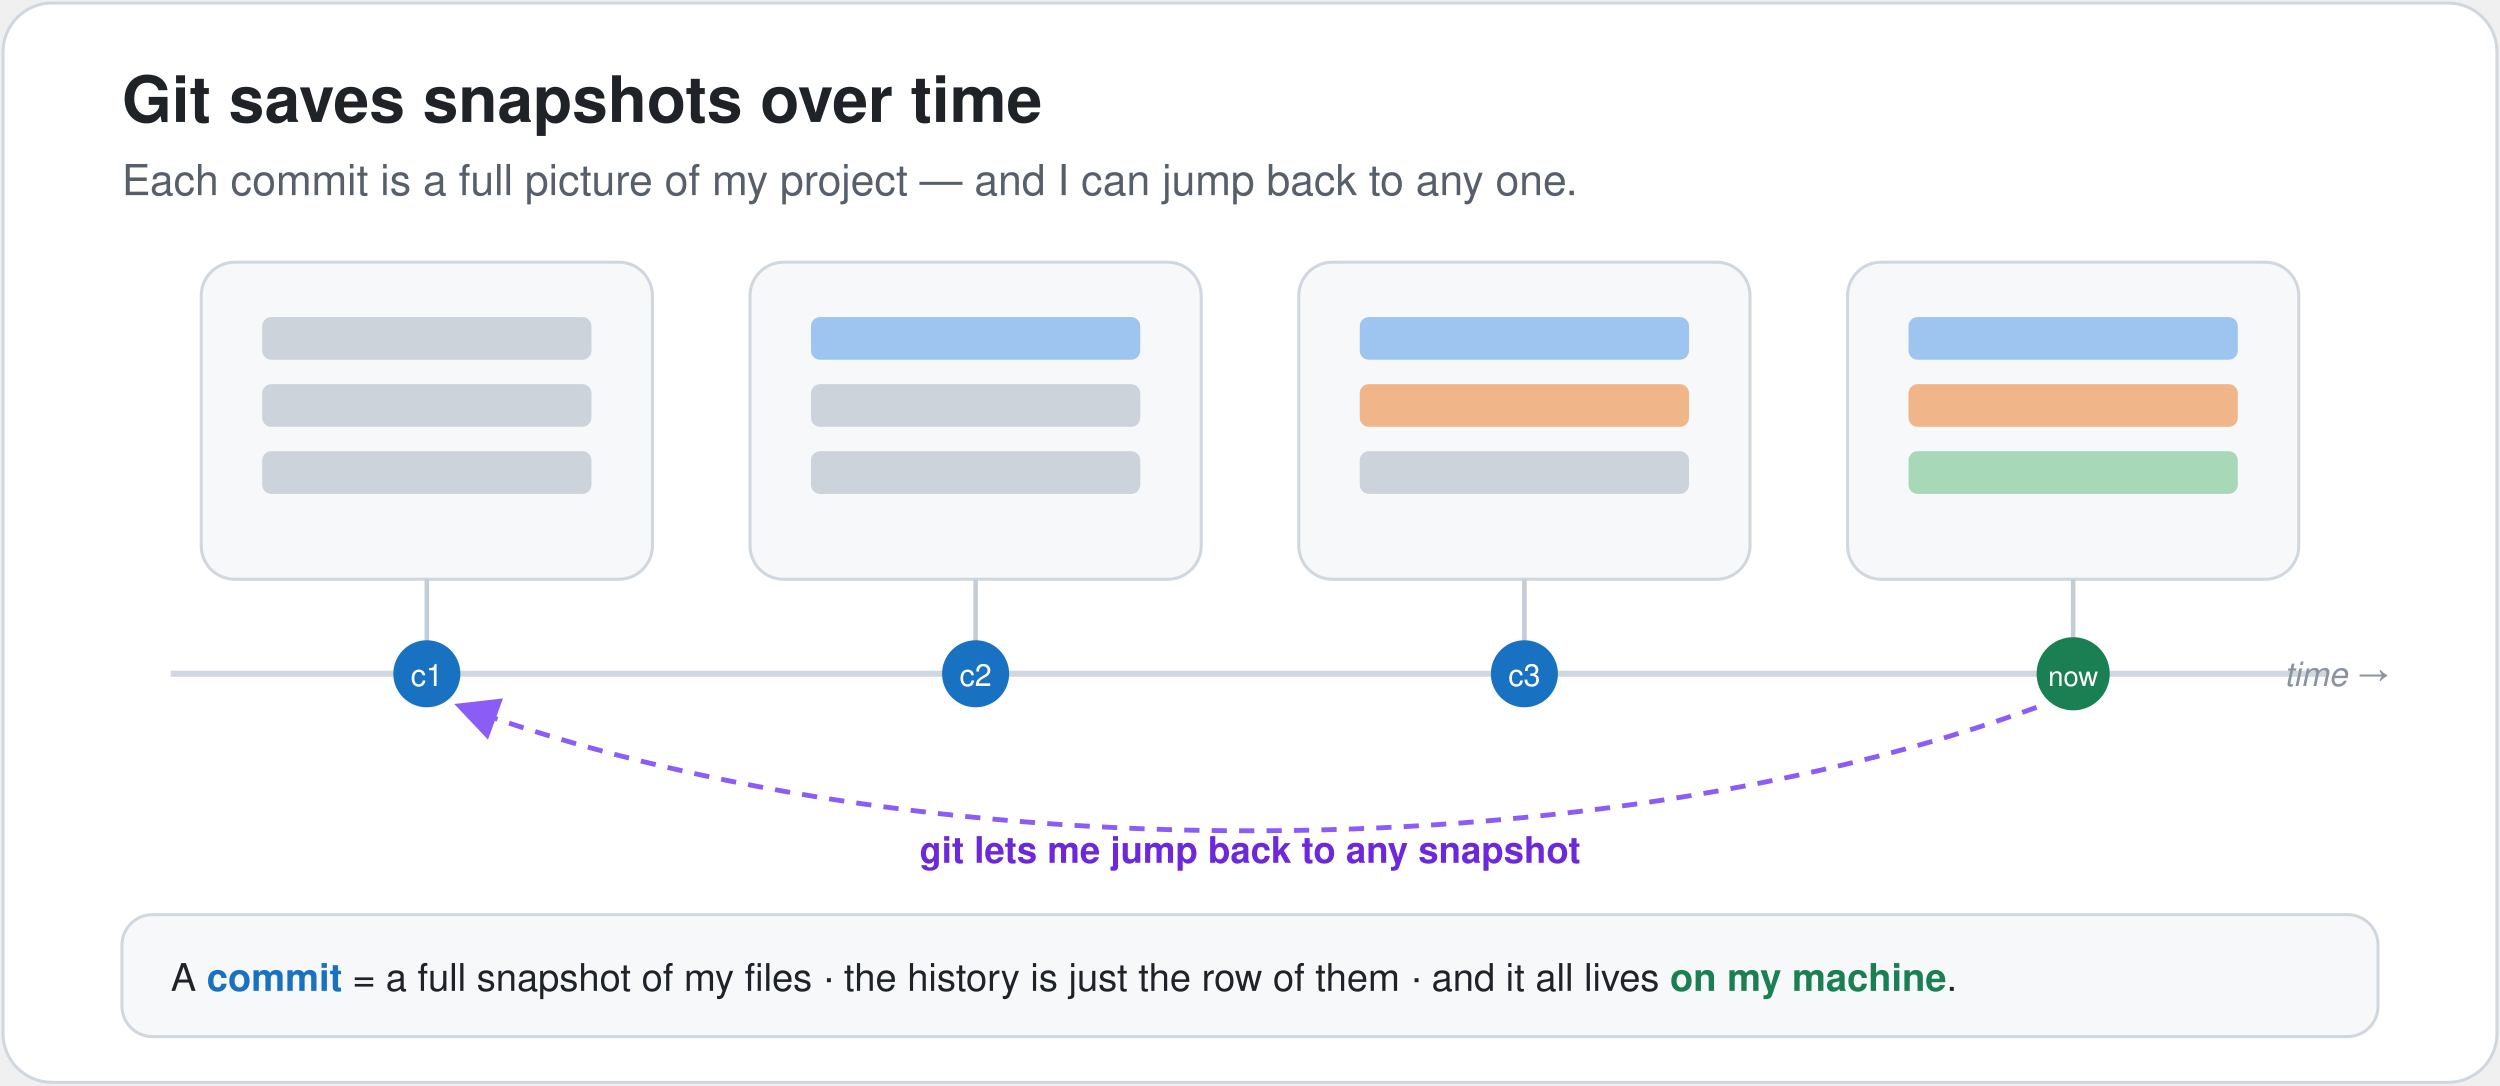
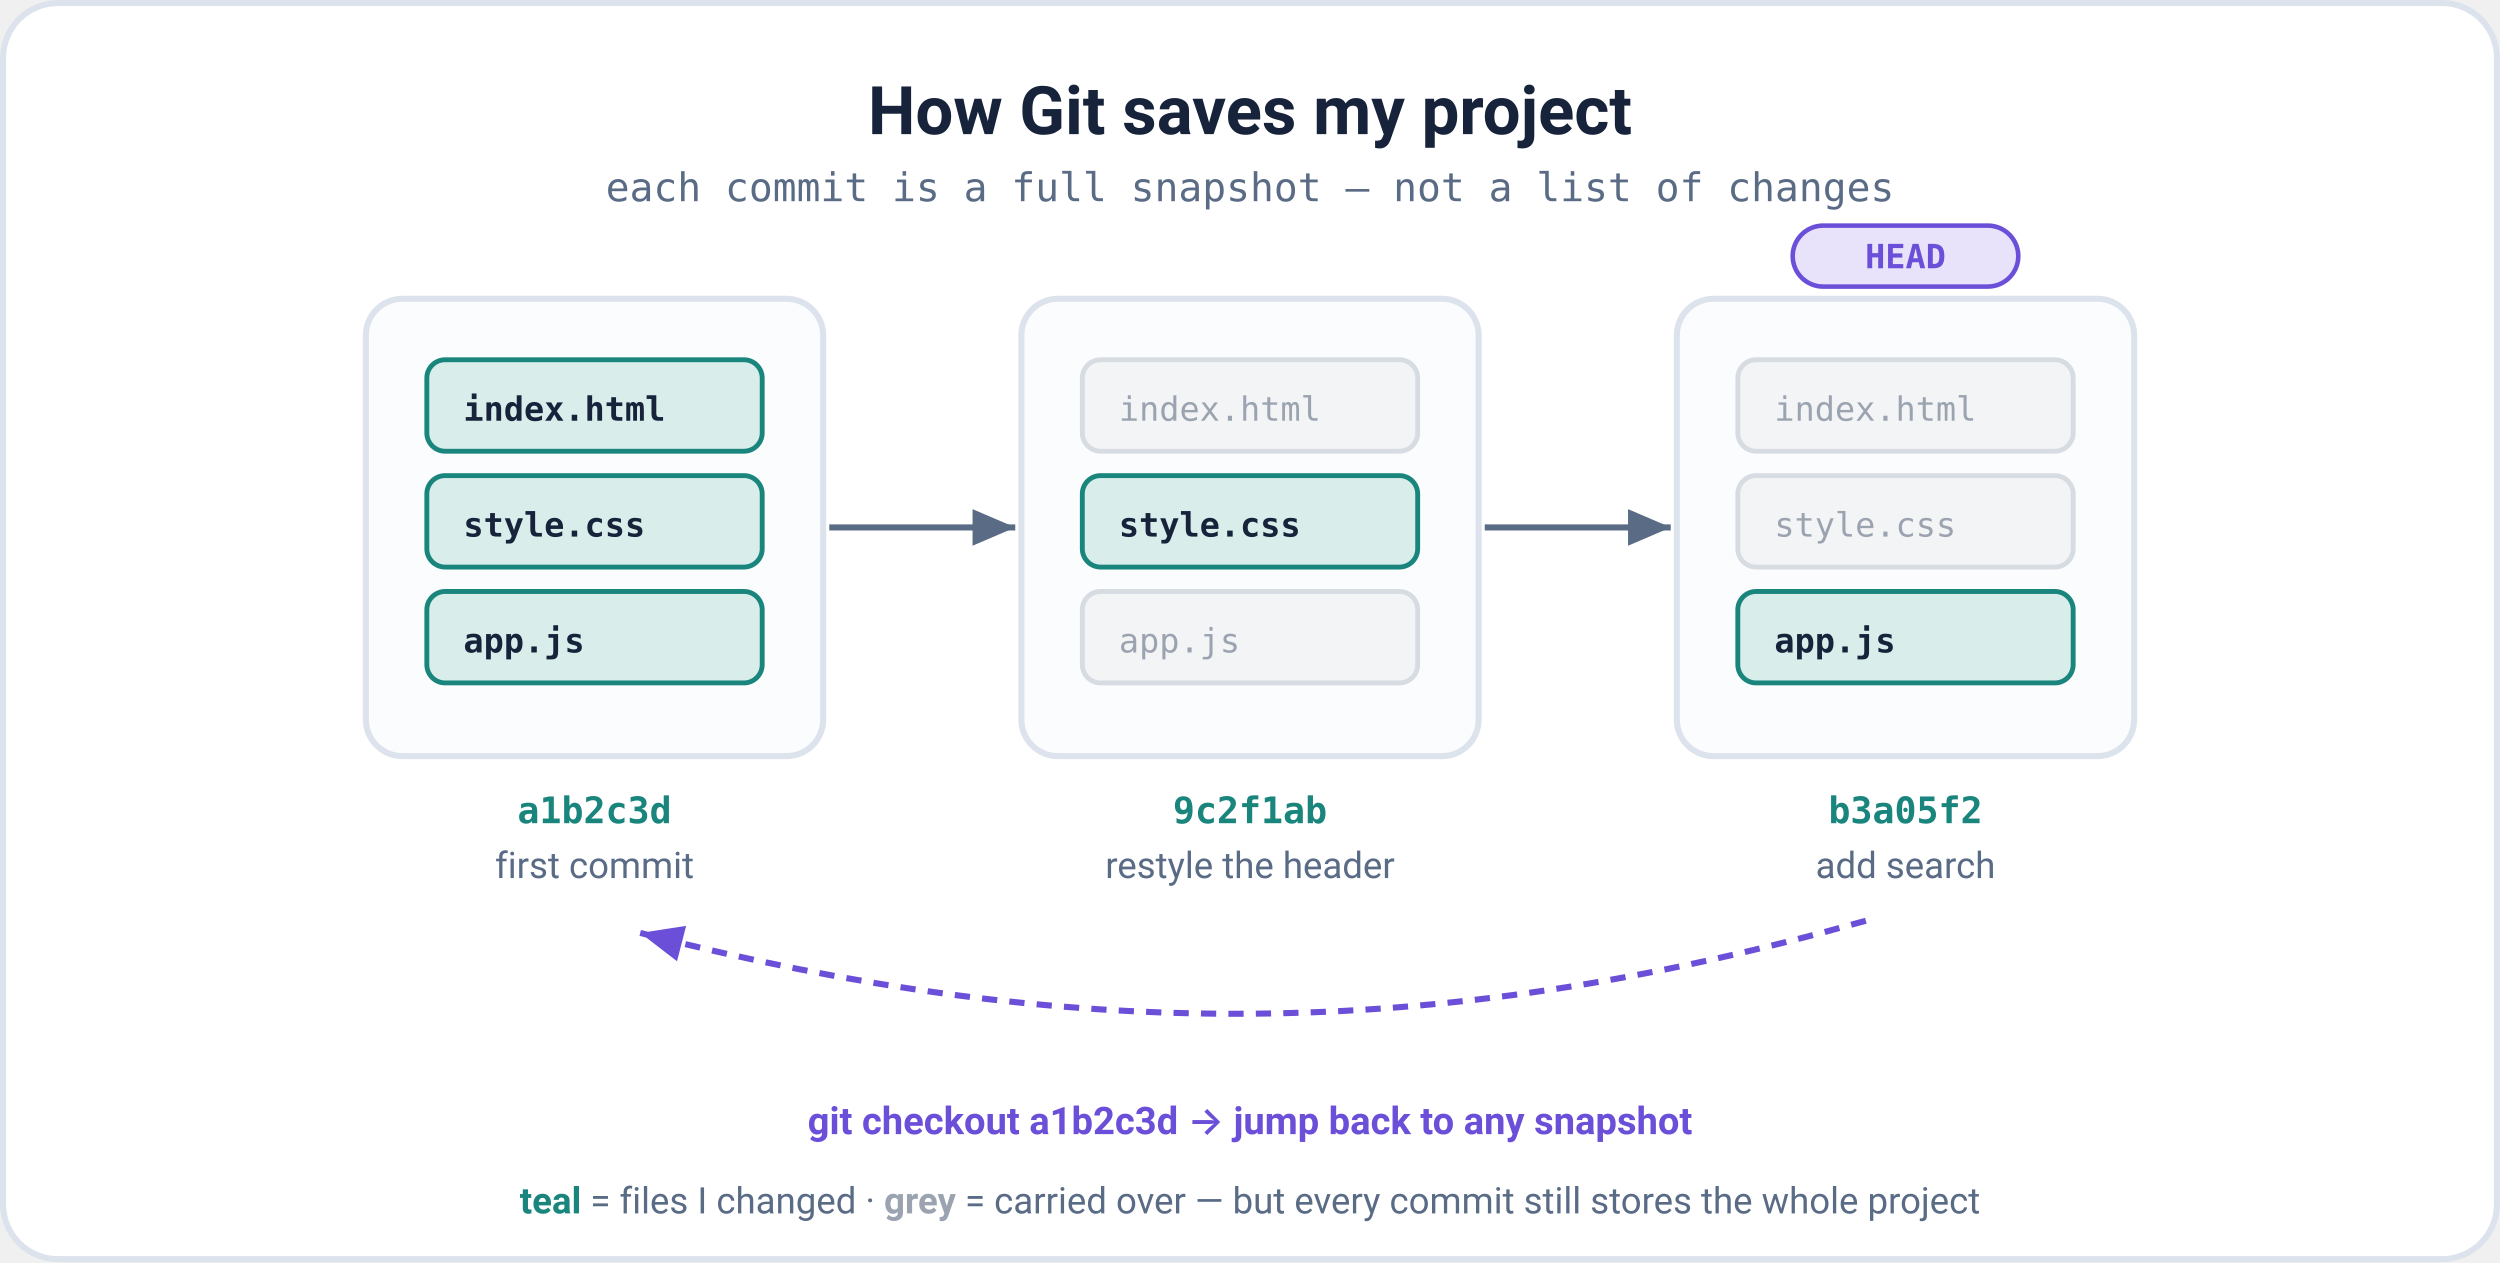
- <svg xmlns="http://www.w3.org/2000/svg" width="820" height="356" viewBox="0 0 820 356" font-family="Segoe UI, Helvetica, Arial, sans-serif">
-   <rect x="1" y="1" width="818" height="354" rx="16" fill="#ffffff" stroke="#d0d7de" />
-   <text x="40" y="40" font-size="21" font-weight="700" fill="#1f2328">Git saves snapshots over time</text>
-   <text x="40" y="64" font-size="14" fill="#57606a">Each commit is a full picture of my project — and I can jump back to any one.</text>
+ <svg xmlns="http://www.w3.org/2000/svg" viewBox="0 0 820 414" font-family="'Segoe UI',system-ui,-apple-system,Roboto,sans-serif">
+   <rect x="1" y="1" width="818" height="412" rx="18" fill="#FFFFFF" stroke="#DDE3EC" stroke-width="2" />
+   <text x="410" y="44" text-anchor="middle" fill="#16233B" font-size="22" font-weight="700">How Git saves my project</text>
+   <text x="410" y="66" text-anchor="middle" fill="#5A6B85" font-family="monospace" font-size="13">each commit is a full snapshot — not a list of changes</text>
+   <rect x="120" y="98" width="150" height="150" rx="12" fill="#FBFCFD" stroke="#DDE3EC" stroke-width="2" />
+   <rect x="140" y="118" width="110" height="30" rx="6" fill="#D9EEEB" stroke="#19857C" stroke-width="1.6" />
+   <text x="152" y="138" fill="#16233B" font-family="monospace" font-size="11" font-weight="600">index.html</text>
+   <rect x="140" y="156" width="110" height="30" rx="6" fill="#D9EEEB" stroke="#19857C" stroke-width="1.6" />
+   <text x="152" y="176" fill="#16233B" font-family="monospace" font-size="11" font-weight="600">style.css</text>
+   <rect x="140" y="194" width="110" height="30" rx="6" fill="#D9EEEB" stroke="#19857C" stroke-width="1.6" />
+   <text x="152" y="214" fill="#16233B" font-family="monospace" font-size="11" font-weight="600">app.js</text>
+   <text x="195" y="270" text-anchor="middle" fill="#19857C" font-family="monospace" font-size="12" font-weight="700">a1b2c3d</text>
+   <text x="195" y="288" text-anchor="middle" fill="#5A6B85" font-size="12">first commit</text>
+   <path d="M272 173 L333 173" stroke="#5A6B85" stroke-width="2" marker-end="url(#ar)" />
+   <rect x="335" y="98" width="150" height="150" rx="12" fill="#FBFCFD" stroke="#DDE3EC" stroke-width="2" />
+   <rect x="355" y="118" width="110" height="30" rx="6" fill="#F3F4F6" stroke="#D7DCE3" stroke-width="1.6" />
+   <text x="367" y="138" fill="#9AA3AF" font-family="monospace" font-size="11">index.html</text>
+   <rect x="355" y="156" width="110" height="30" rx="6" fill="#D9EEEB" stroke="#19857C" stroke-width="1.6" />
+   <text x="367" y="176" fill="#16233B" font-family="monospace" font-size="11" font-weight="600">style.css</text>
+   <rect x="355" y="194" width="110" height="30" rx="6" fill="#F3F4F6" stroke="#D7DCE3" stroke-width="1.6" />
+   <text x="367" y="214" fill="#9AA3AF" font-family="monospace" font-size="11">app.js</text>
+   <text x="410" y="270" text-anchor="middle" fill="#19857C" font-family="monospace" font-size="12" font-weight="700">9c2f1ab</text>
+   <text x="410" y="288" text-anchor="middle" fill="#5A6B85" font-size="12">restyle the header</text>
+   <path d="M487 173 L548 173" stroke="#5A6B85" stroke-width="2" marker-end="url(#ar)" />
+   <rect x="550" y="98" width="150" height="150" rx="12" fill="#FBFCFD" stroke="#DDE3EC" stroke-width="2" />
+   <rect x="570" y="118" width="110" height="30" rx="6" fill="#F3F4F6" stroke="#D7DCE3" stroke-width="1.6" />
+   <text x="582" y="138" fill="#9AA3AF" font-family="monospace" font-size="11">index.html</text>
+   <rect x="570" y="156" width="110" height="30" rx="6" fill="#F3F4F6" stroke="#D7DCE3" stroke-width="1.6" />
+   <text x="582" y="176" fill="#9AA3AF" font-family="monospace" font-size="11">style.css</text>
+   <rect x="570" y="194" width="110" height="30" rx="6" fill="#D9EEEB" stroke="#19857C" stroke-width="1.6" />
+   <text x="582" y="214" fill="#16233B" font-family="monospace" font-size="11" font-weight="600">app.js</text>
+   <text x="625" y="270" text-anchor="middle" fill="#19857C" font-family="monospace" font-size="12" font-weight="700">b3a05f2</text>
+   <text x="625" y="288" text-anchor="middle" fill="#5A6B85" font-size="12">add search</text>
+   <rect x="588" y="74" width="74" height="20" rx="10" fill="#E8E2FB" stroke="#6B4FD8" stroke-width="1.5" />
+   <text x="625" y="88" text-anchor="middle" fill="#6B4FD8" font-family="monospace" font-size="11" font-weight="700">HEAD</text>
+   <path d="M612 302 C 470 342, 350 342, 210 306" fill="none" stroke="#6B4FD8" stroke-width="2" stroke-dasharray="5 4" marker-end="url(#arp)" />
+   <text x="410" y="372" text-anchor="middle" fill="#6B4FD8" font-size="12.5" font-weight="600">git checkout a1b2c3d → jump back to any snapshot</text>
+   <text x="410" y="398" text-anchor="middle" fill="#5A6B85" font-size="12">
+     <tspan fill="#19857C" font-weight="700">teal</tspan> = files I changed · <tspan fill="#9AA3AF" font-weight="700">grey</tspan> = carried over — but every commit still stores the whole project</text>
  <defs>
-     <marker id="back" markerWidth="9" markerHeight="9" refX="7" refY="4.5" orient="auto">
-       <path d="M0 0 L9 4.5 L0 9 z" fill="#8b5cf6" />
+     <marker id="ar" markerWidth="9" markerHeight="9" refX="7" refY="3" orient="auto">
+       <path d="M0,0 L7,3 L0,6 Z" fill="#5A6B85" />
+     </marker>
+     <marker id="arp" markerWidth="9" markerHeight="9" refX="7" refY="3" orient="auto">
+       <path d="M0,0 L7,3 L0,6 Z" fill="#6B4FD8" />
    </marker>
  </defs>
-   <rect x="66" y="86" width="148" height="104" rx="11" fill="#f6f8fa" stroke="#d0d7de" />
-   <rect x="86" y="104" width="108" height="14" rx="3" fill="#ccd3da" />
-   <rect x="86" y="126" width="108" height="14" rx="3" fill="#ccd3da" />
-   <rect x="86" y="148" width="108" height="14" rx="3" fill="#ccd3da" />
-   <rect x="246" y="86" width="148" height="104" rx="11" fill="#f6f8fa" stroke="#d0d7de" />
-   <rect x="266" y="104" width="108" height="14" rx="3" fill="#9ec5ef" />
-   <rect x="266" y="126" width="108" height="14" rx="3" fill="#ccd3da" />
-   <rect x="266" y="148" width="108" height="14" rx="3" fill="#ccd3da" />
-   <rect x="426" y="86" width="148" height="104" rx="11" fill="#f6f8fa" stroke="#d0d7de" />
-   <rect x="446" y="104" width="108" height="14" rx="3" fill="#9ec5ef" />
-   <rect x="446" y="126" width="108" height="14" rx="3" fill="#f0b589" />
-   <rect x="446" y="148" width="108" height="14" rx="3" fill="#ccd3da" />
-   <rect x="606" y="86" width="148" height="104" rx="11" fill="#f6f8fa" stroke="#d0d7de" />
-   <rect x="626" y="104" width="108" height="14" rx="3" fill="#9ec5ef" />
-   <rect x="626" y="126" width="108" height="14" rx="3" fill="#f0b589" />
-   <rect x="626" y="148" width="108" height="14" rx="3" fill="#a7d8b8" />
-   <line x1="140" y1="190" x2="140" y2="211" stroke="#c4cdd6" stroke-width="1.5" />
-   <line x1="320" y1="190" x2="320" y2="211" stroke="#c4cdd6" stroke-width="1.5" />
-   <line x1="500" y1="190" x2="500" y2="211" stroke="#c4cdd6" stroke-width="1.5" />
-   <line x1="680" y1="190" x2="680" y2="211" stroke="#c4cdd6" stroke-width="1.5" />
-   <line x1="56" y1="221" x2="764" y2="221" stroke="#d0d7de" stroke-width="2" />
-   <text x="784" y="225" text-anchor="end" font-size="11" fill="#8a93a0" font-style="italic">time →</text>
-   <circle cx="140" cy="221" r="11" fill="#1971c2" />
-   <text x="140" y="225" text-anchor="middle" font-size="10" fill="#fff">c1</text>
-   <circle cx="320" cy="221" r="11" fill="#1971c2" />
-   <text x="320" y="225" text-anchor="middle" font-size="10" fill="#fff">c2</text>
-   <circle cx="500" cy="221" r="11" fill="#1971c2" />
-   <text x="500" y="225" text-anchor="middle" font-size="10" fill="#fff">c3</text>
-   <circle cx="680" cy="221" r="12" fill="#1a7f52" />
-   <text x="680" y="225" text-anchor="middle" font-size="9" fill="#fff">now</text>
-   <path d="M668 232 C 520 286, 300 286, 152 232" fill="none" stroke="#8b5cf6" stroke-width="1.6" stroke-dasharray="5 4" marker-end="url(#back)" />
-   <text x="410" y="283" text-anchor="middle" font-size="12" fill="#6d28d9" font-weight="600">git lets me jump back to any snapshot</text>
-   <rect x="40" y="300" width="740" height="40" rx="10" fill="#f6f8fa" stroke="#d0d7de" />
-   <text x="56" y="325" font-size="12.5" fill="#1f2328">A <tspan font-weight="700" fill="#1971c2">commit</tspan> = a full snapshot of my files · the history is just the row of them · and it all lives <tspan font-weight="700" fill="#1a7f52">on my machine</tspan>.</text>
</svg>
